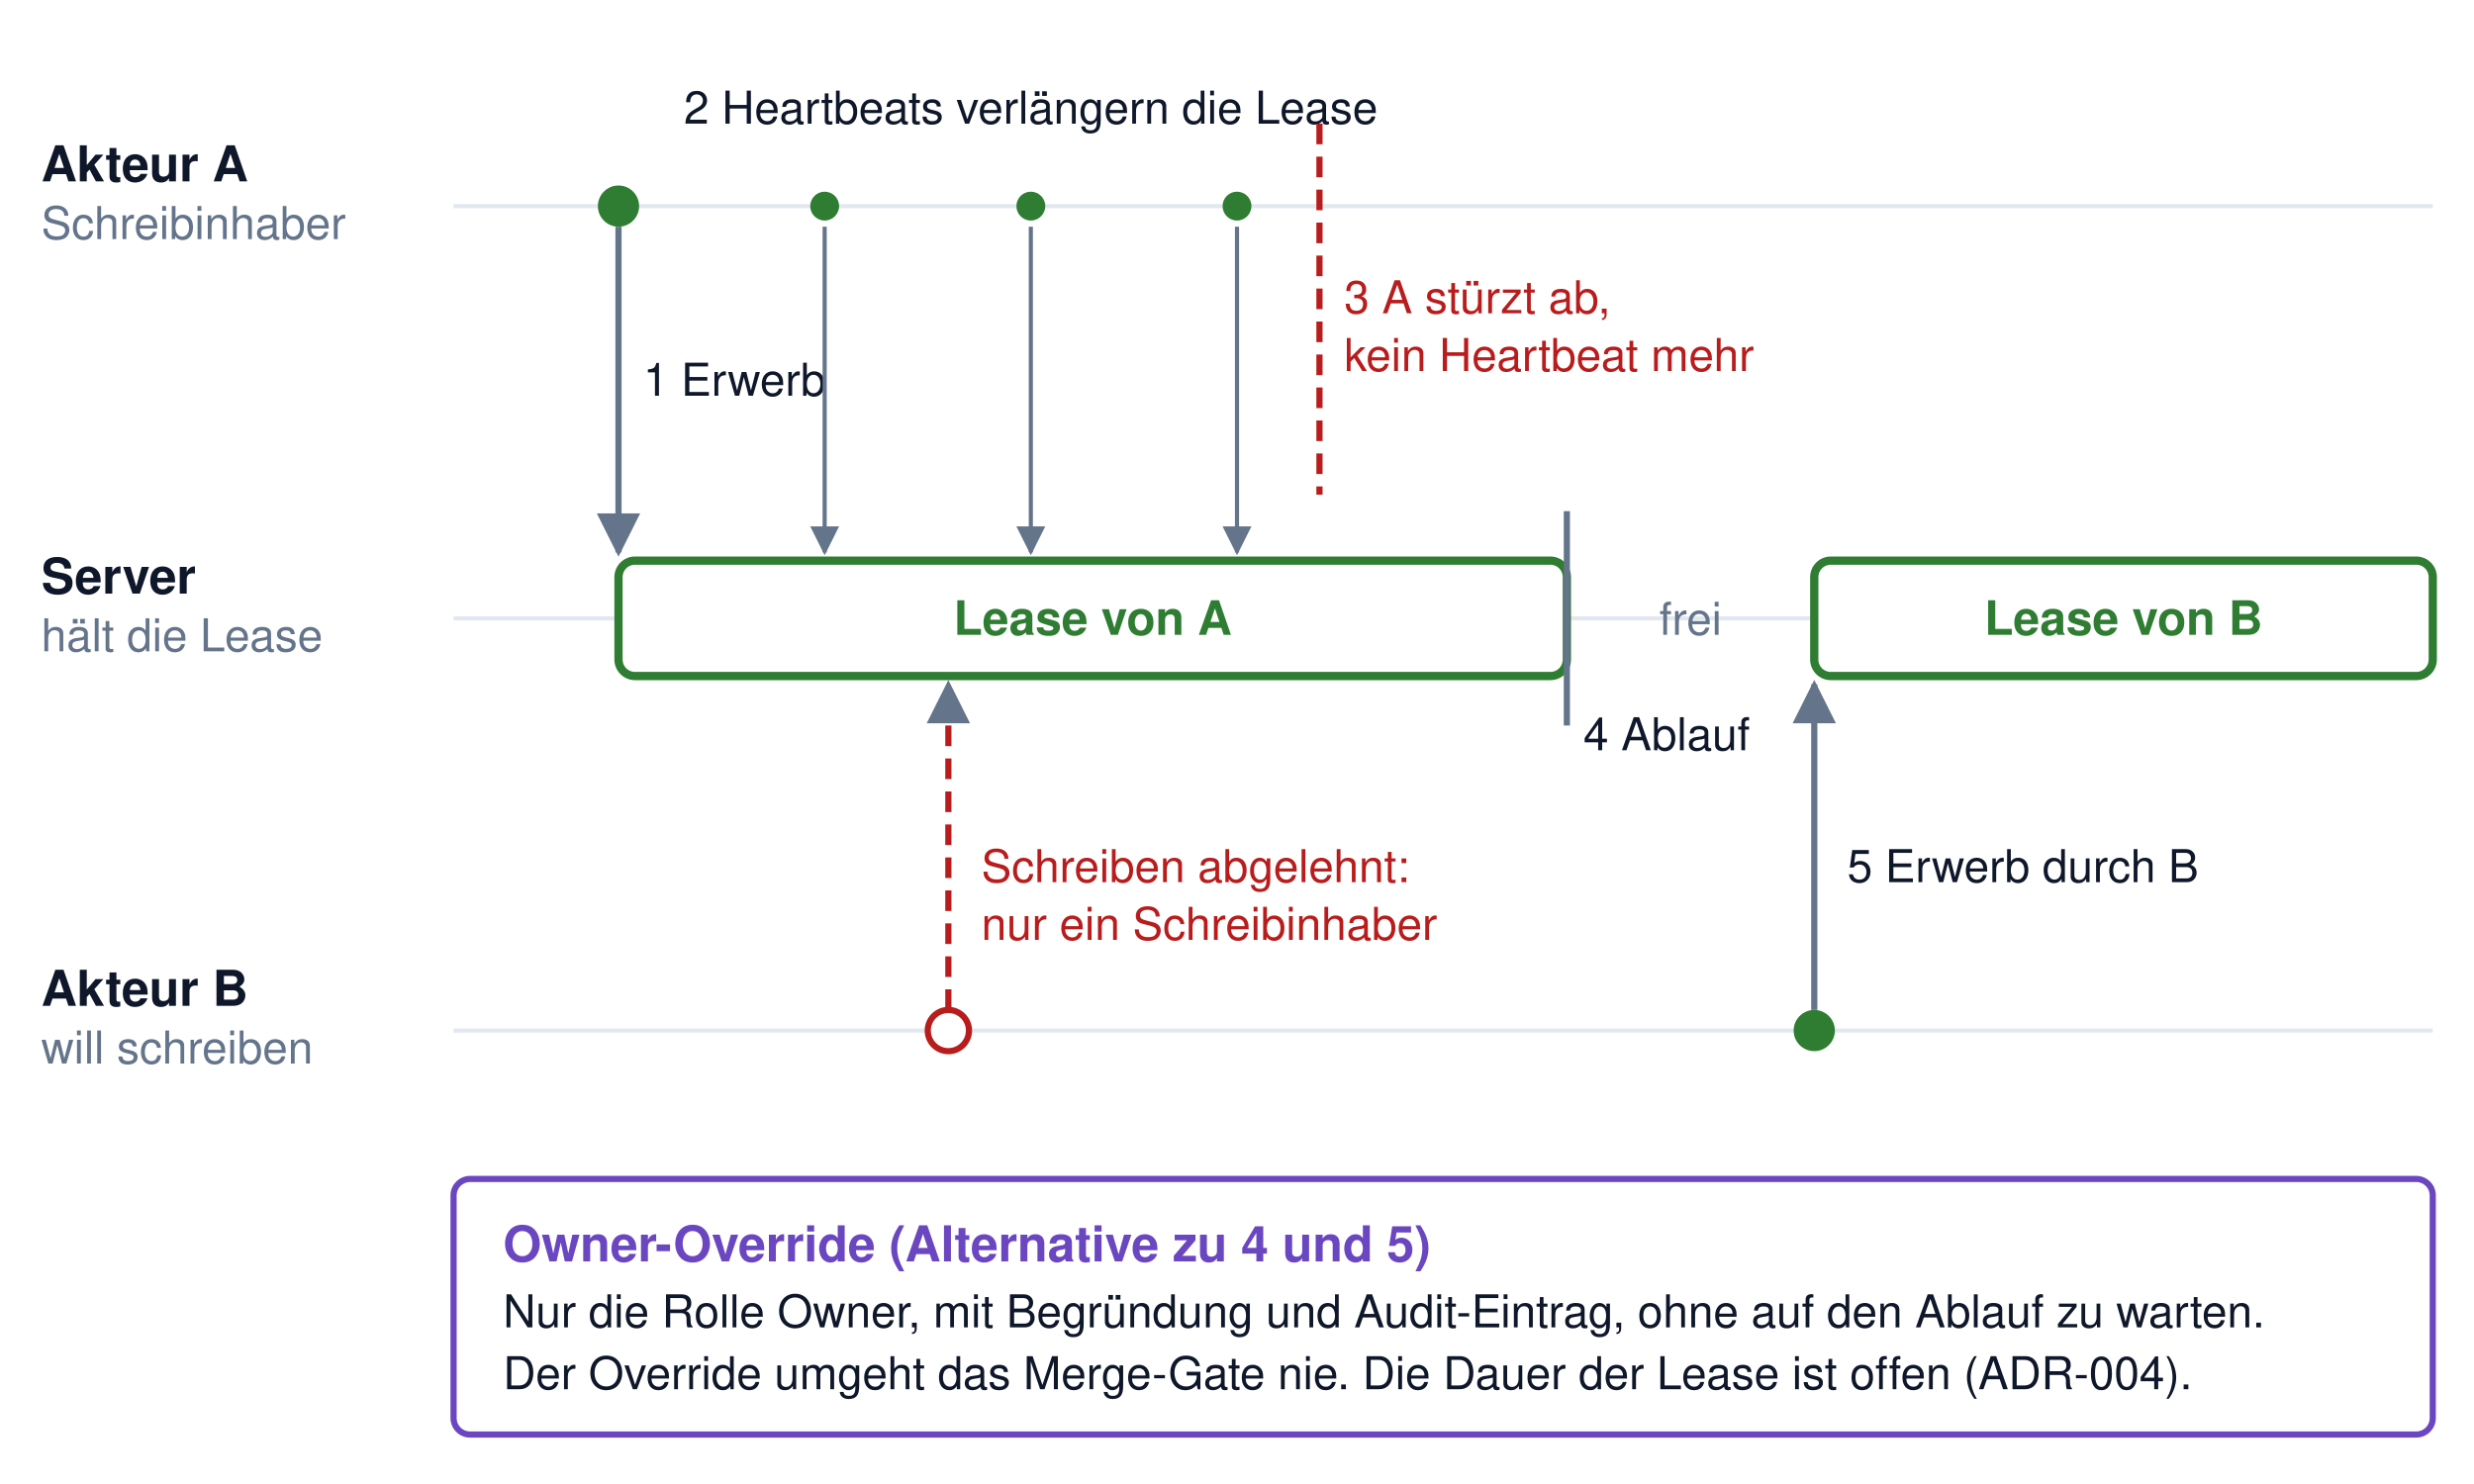
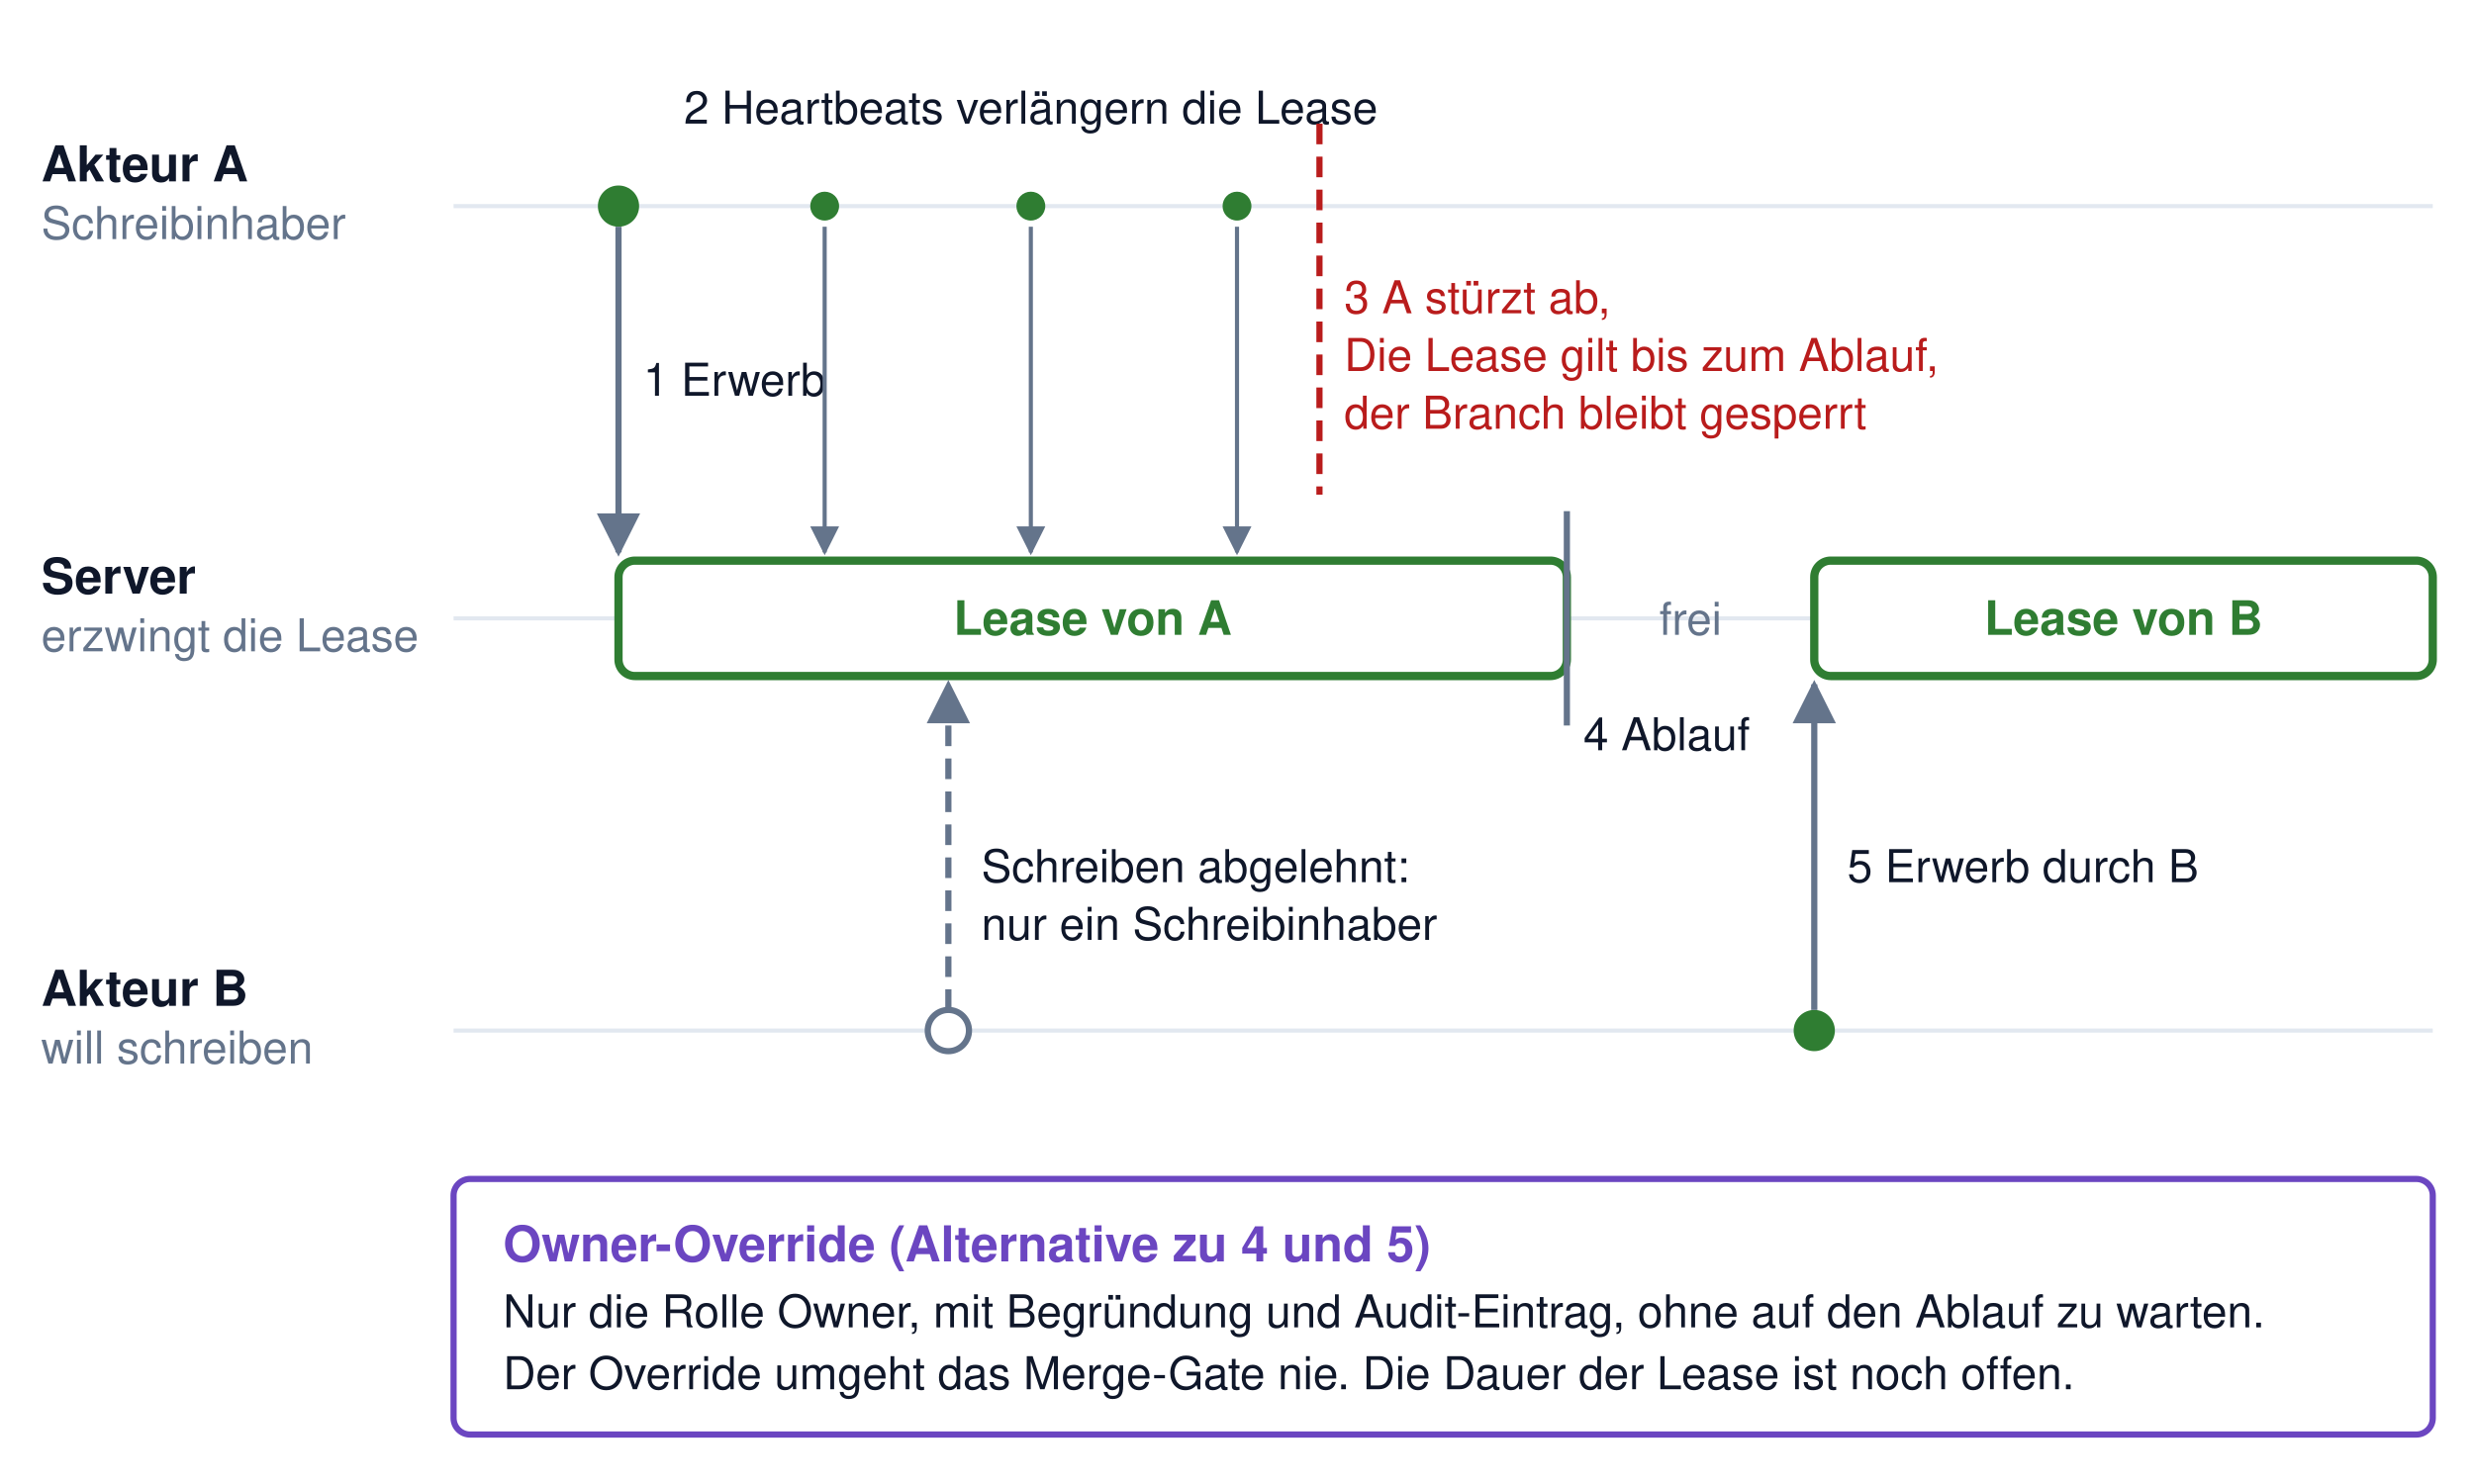
<svg xmlns="http://www.w3.org/2000/svg" viewBox="0 0 600 360" font-family="Helvetica, Arial, sans-serif">
  <defs>
    <marker id="arrow" viewBox="0 0 10 10" refX="9" refY="5" markerWidth="7" markerHeight="7" orient="auto">
      <path d="M0,0 L10,5 L0,10 z" fill="#64748B" />
    </marker>
  </defs>
  <rect x="0" y="0" width="600" height="360" fill="#FFFFFF" />
  <g font-size="12" font-weight="bold" fill="#0F172A">
    <text x="10" y="44">Akteur A</text>
    <text x="10" y="144">Server</text>
    <text x="10" y="244">Akteur B</text>
  </g>
  <g font-size="11" fill="#64748B">
    <text x="10" y="58">Schreibinhaber</text>
-     <text x="10" y="158">hält die Lease</text>
+     <text x="10" y="158">erzwingt die Lease</text>
    <text x="10" y="258">will schreiben</text>
  </g>
  <g stroke="#E2E8F0" stroke-width="1">
    <line x1="110" y1="50" x2="590" y2="50" />
    <line x1="110" y1="150" x2="590" y2="150" />
    <line x1="110" y1="250" x2="590" y2="250" />
  </g>
  <rect x="150" y="136" width="230" height="28" rx="4" fill="#FFFFFF" stroke="#2F7D32" stroke-width="2" />
  <text x="265" y="154" text-anchor="middle" font-size="11.5" font-weight="bold" fill="#2F7D32">Lease von A</text>
  <rect x="440" y="136" width="150" height="28" rx="4" fill="#FFFFFF" stroke="#2F7D32" stroke-width="2" />
  <text x="515" y="154" text-anchor="middle" font-size="11.5" font-weight="bold" fill="#2F7D32">Lease von B</text>
  <text x="410" y="154" text-anchor="middle" font-size="11" fill="#64748B">frei</text>
  <circle cx="150" cy="50" r="5" fill="#2F7D32" />
  <line x1="150" y1="55" x2="150" y2="134" stroke="#64748B" stroke-width="1.5" marker-end="url(#arrow)" />
  <text x="156" y="96" font-size="11" fill="#0F172A">1 Erwerb</text>
  <g fill="#2F7D32">
    <circle cx="200" cy="50" r="3.5" />
    <circle cx="250" cy="50" r="3.5" />
    <circle cx="300" cy="50" r="3.5" />
  </g>
  <g stroke="#64748B" stroke-width="1" marker-end="url(#arrow)">
    <line x1="200" y1="55" x2="200" y2="134" />
    <line x1="250" y1="55" x2="250" y2="134" />
    <line x1="300" y1="55" x2="300" y2="134" />
  </g>
  <text x="250" y="30" text-anchor="middle" font-size="11" fill="#0F172A">2 Heartbeats verlängern die Lease</text>
  <line x1="320" y1="30" x2="320" y2="120" stroke="#B91C1C" stroke-width="1.5" stroke-dasharray="5 3" />
  <text x="326" y="76" font-size="11" fill="#B91C1C">3 A stürzt ab,</text>
-   <text x="326" y="90" font-size="11" fill="#B91C1C">kein Heartbeat mehr</text>
+   <text x="326" y="90" font-size="11" fill="#B91C1C">Die Lease gilt bis zum Ablauf,</text>
+   <text x="326" y="104" font-size="11" fill="#B91C1C">der Branch bleibt gesperrt</text>
  <line x1="380" y1="124" x2="380" y2="176" stroke="#64748B" stroke-width="1.5" />
  <text x="384" y="182" font-size="11" fill="#0F172A">4 Ablauf</text>
-   <circle cx="230" cy="250" r="5" fill="#FFFFFF" stroke="#B91C1C" stroke-width="1.5" />
-   <line x1="230" y1="245" x2="230" y2="166" stroke="#B91C1C" stroke-width="1.5" stroke-dasharray="5 3" marker-end="url(#arrow)" />
-   <text x="238" y="214" font-size="11" fill="#B91C1C">Schreiben abgelehnt:</text>
-   <text x="238" y="228" font-size="11" fill="#B91C1C">nur ein Schreibinhaber</text>
+   <circle cx="230" cy="250" r="5" fill="#FFFFFF" stroke="#64748B" stroke-width="1.5" />
+   <line x1="230" y1="245" x2="230" y2="166" stroke="#64748B" stroke-width="1.5" stroke-dasharray="5 3" marker-end="url(#arrow)" />
+   <text x="238" y="214" font-size="11" fill="#0F172A">Schreiben abgelehnt:</text>
+   <text x="238" y="228" font-size="11" fill="#0F172A">nur ein Schreibinhaber</text>
  <circle cx="440" cy="250" r="5" fill="#2F7D32" />
  <line x1="440" y1="245" x2="440" y2="166" stroke="#64748B" stroke-width="1.5" marker-end="url(#arrow)" />
  <text x="448" y="214" font-size="11" fill="#0F172A">5 Erwerb durch B</text>
  <rect x="110" y="286" width="480" height="62" rx="4" fill="#FFFFFF" stroke="#6B46C1" stroke-width="1.5" />
  <text x="122" y="306" font-size="12" font-weight="bold" fill="#6B46C1">Owner-Override (Alternative zu 4 und 5)</text>
  <text x="122" y="322" font-size="11" fill="#0F172A">Nur die Rolle Owner, mit Begründung und Audit-Eintrag, ohne auf den Ablauf zu warten.</text>
-   <text x="122" y="337" font-size="11" fill="#0F172A">Der Override umgeht das Merge-Gate nie. Die Dauer der Lease ist offen (ADR-004).</text>
+   <text x="122" y="337" font-size="11" fill="#0F172A">Der Override umgeht das Merge-Gate nie. Die Dauer der Lease ist noch offen.</text>
</svg>
